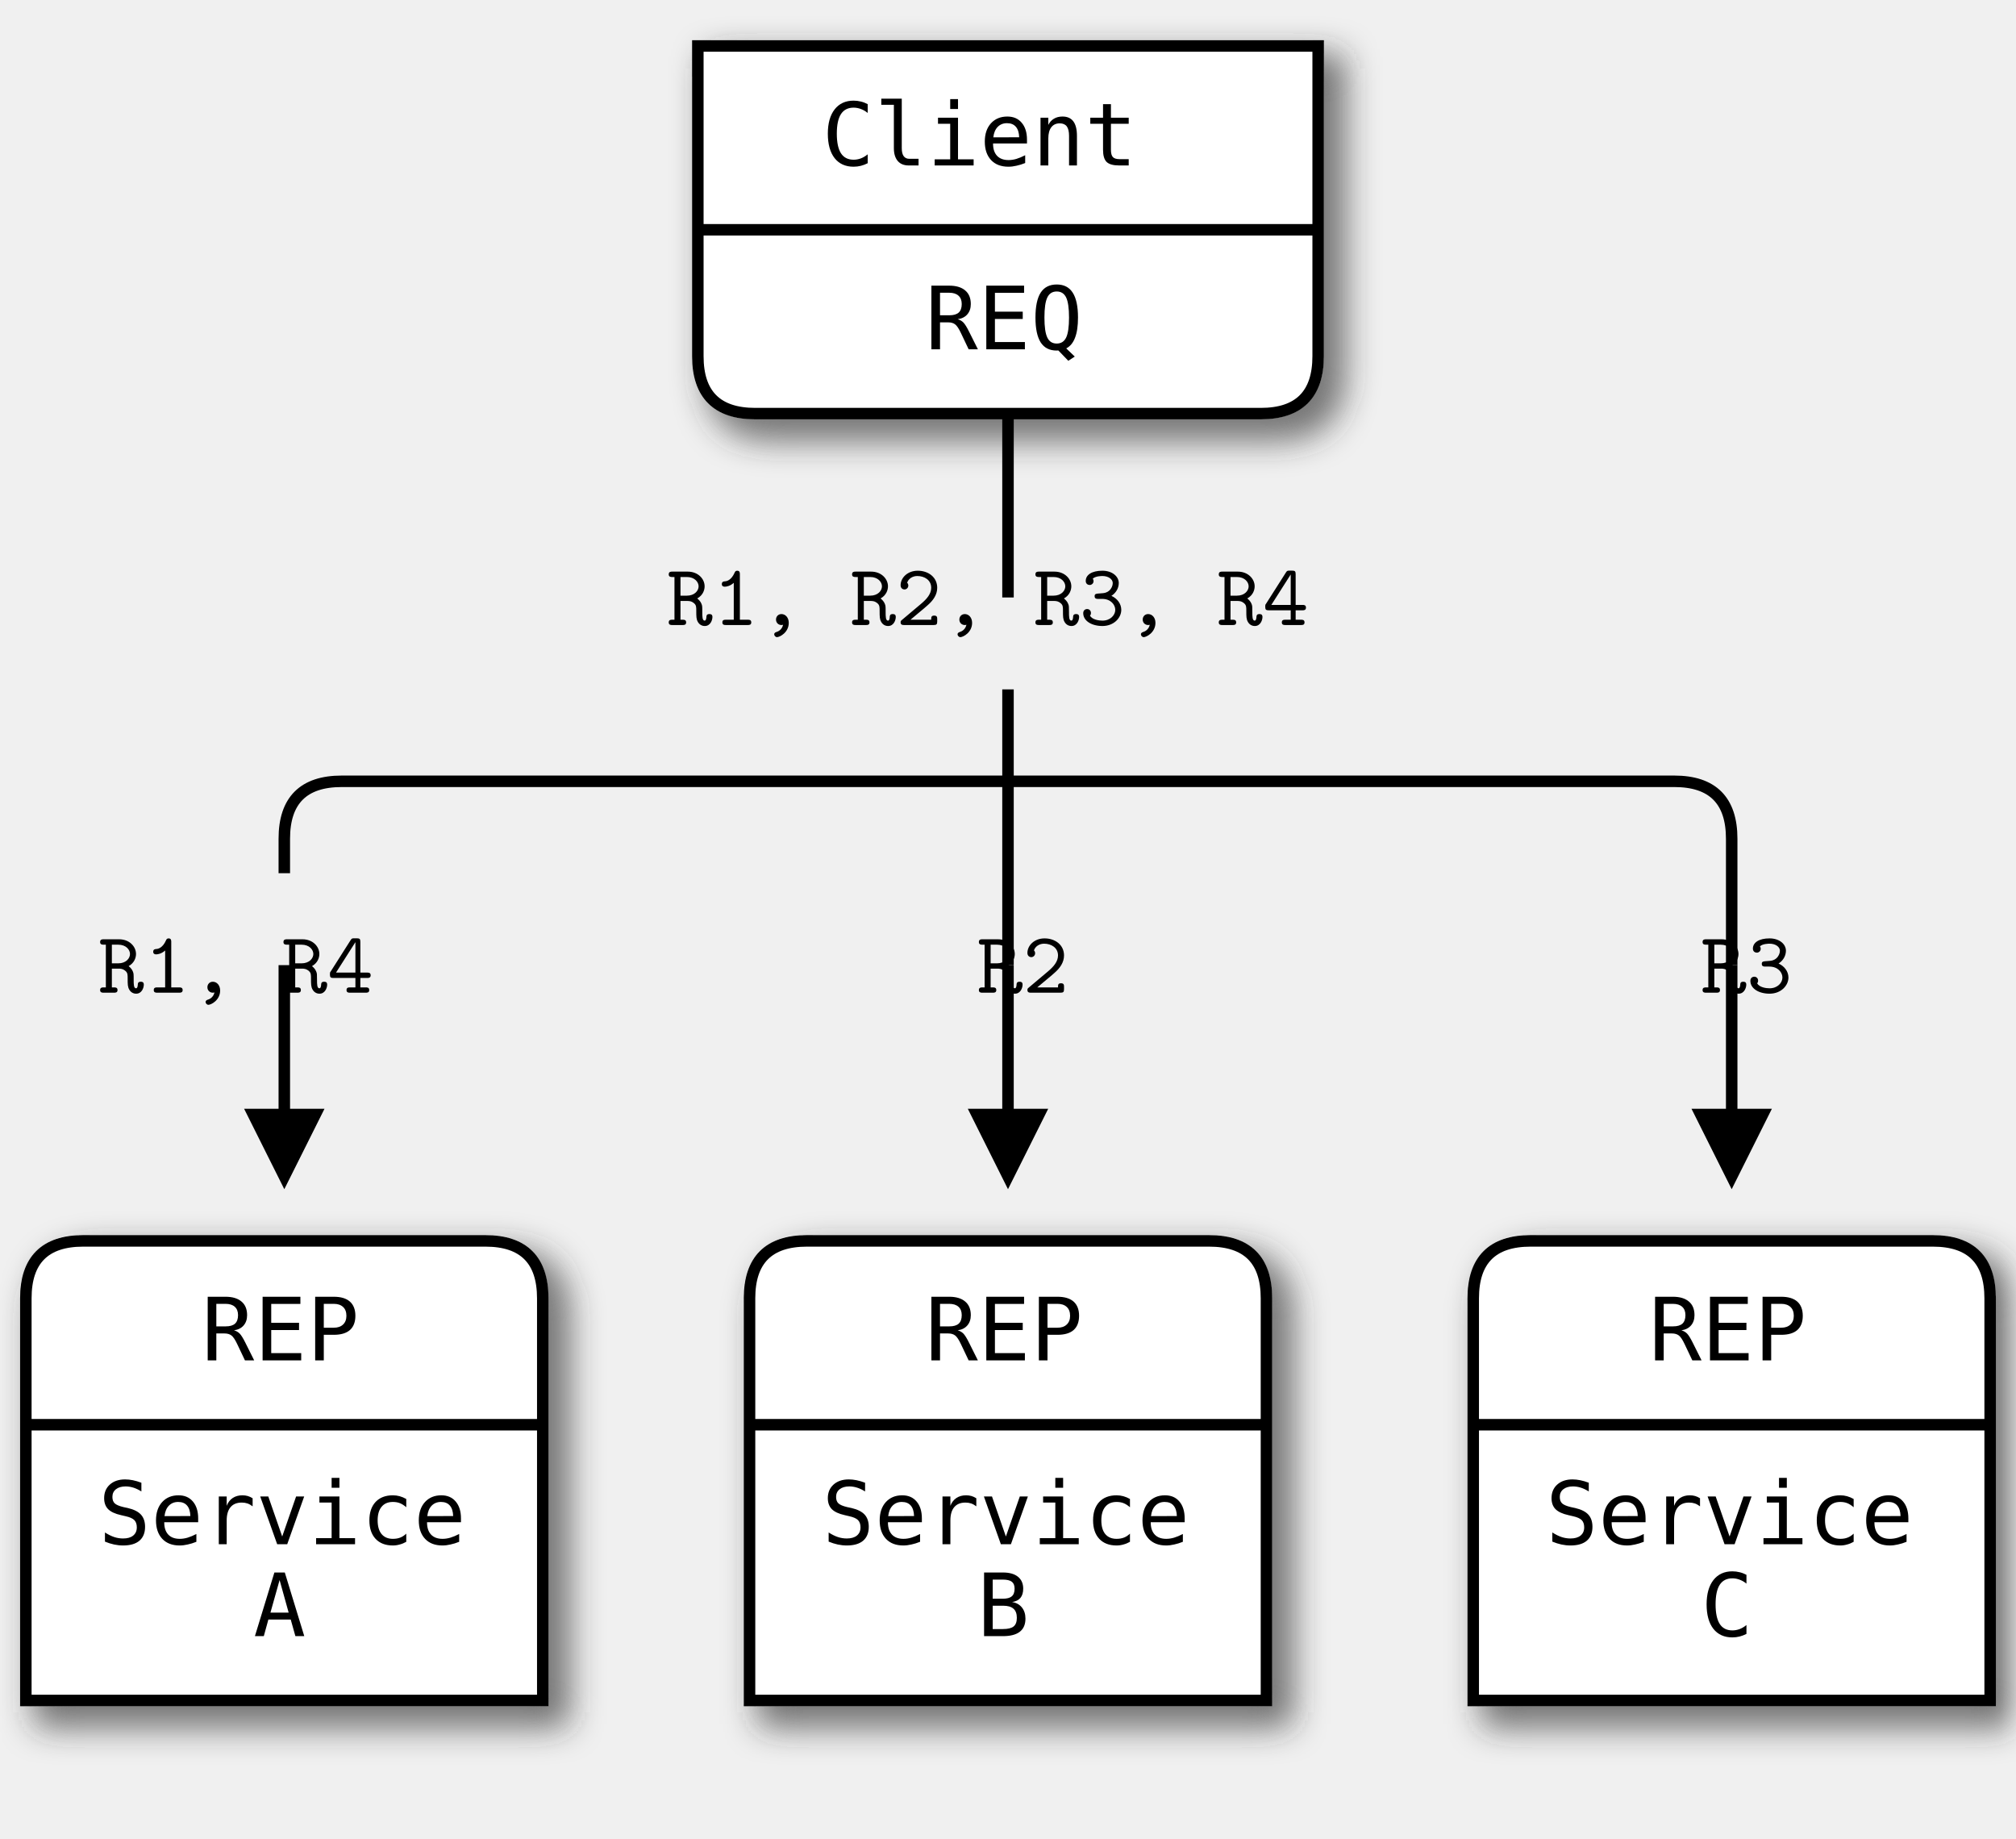
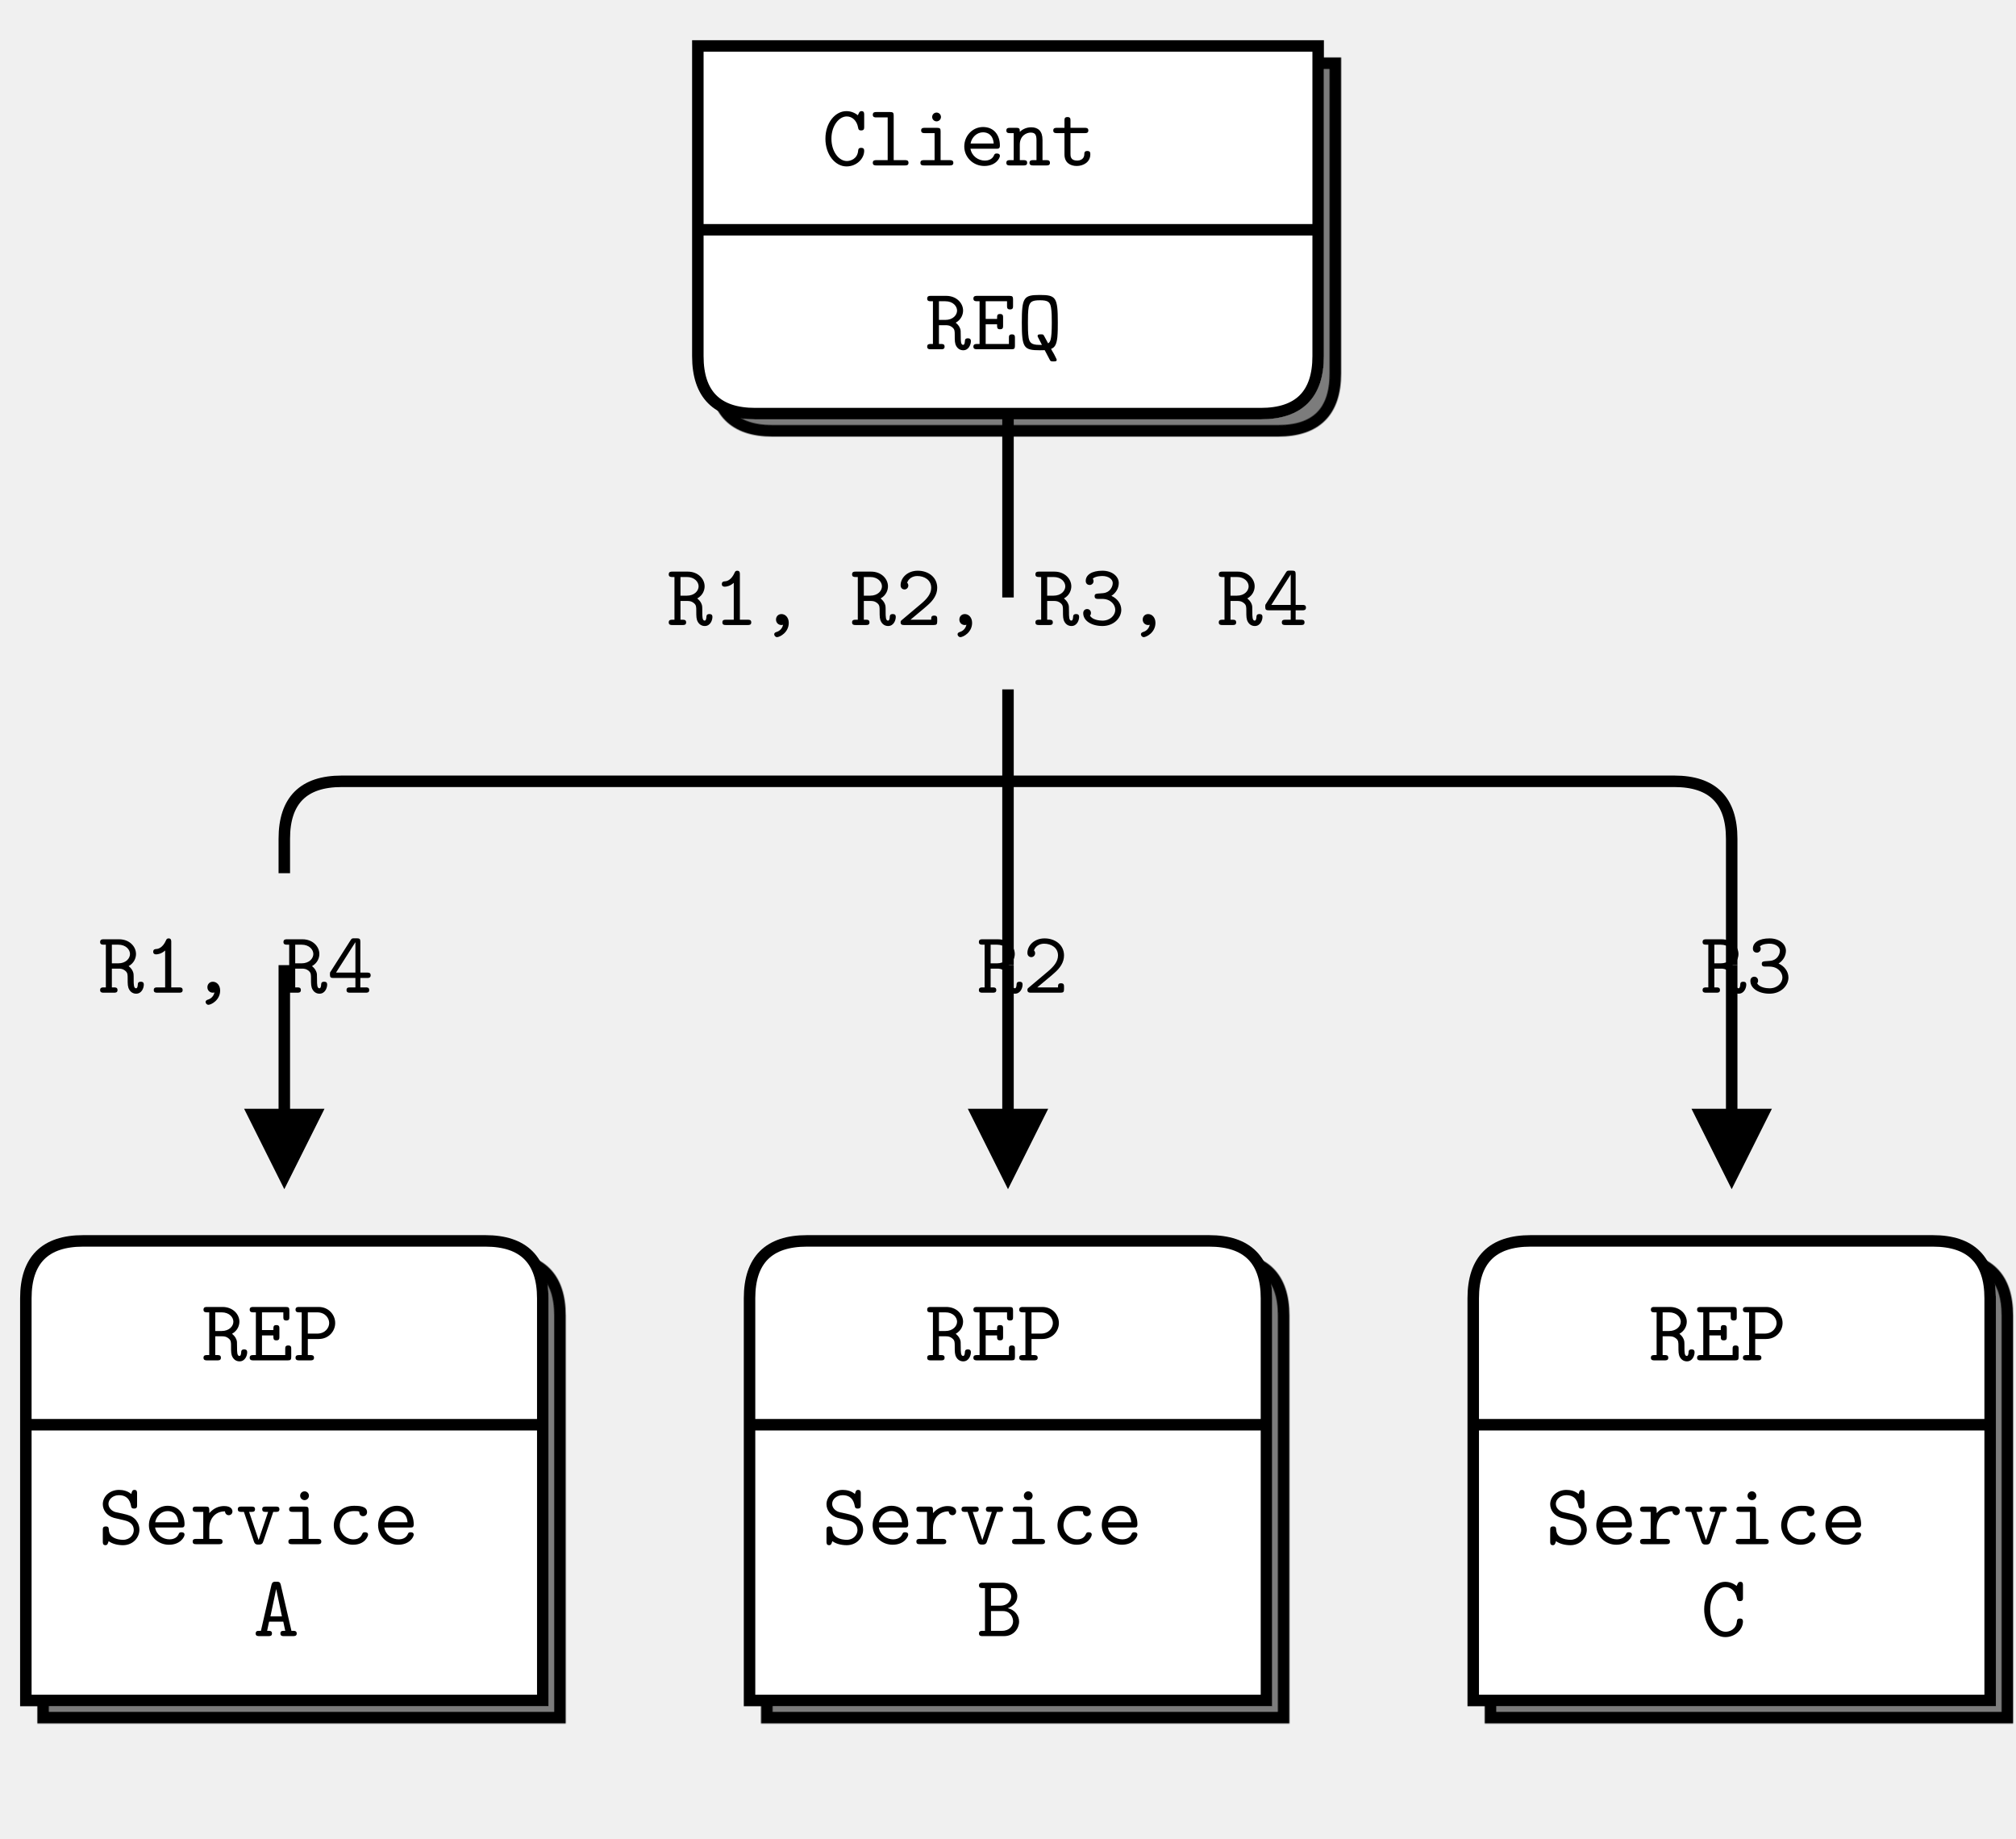
<svg xmlns="http://www.w3.org/2000/svg" width="351px" height="320px" version="1.1">
  <defs>
    <filter id="dsFilter" width="150%" height="150%">
      <feOffset result="offOut" in="SourceGraphic" dx="3" dy="3" />
      <feColorMatrix result="matrixOut" in="offOut" type="matrix" values="0.2 0 0 0 0 0 0.2 0 0 0 0 0 0.2 0 0 0 0 0 1 0" />
-       <feGaussianBlur result="blurOut" in="matrixOut" stdDeviation="3" />
-       <feBlend in="SourceGraphic" in2="blurOut" mode="normal" />
+       <feBlend in="SourceGraphic" in2="matrixOut" mode="normal" />
    </filter>
    <marker id="iPointer" viewBox="0 0 10 10" refX="5" refY="5" markerUnits="strokeWidth" markerWidth="8" markerHeight="7" orient="auto">
      <path d="M 10 0 L 10 10 L 0 5 z" />
    </marker>
    <marker id="Pointer" viewBox="0 0 10 10" refX="5" refY="5" markerUnits="strokeWidth" markerWidth="8" markerHeight="7" orient="auto">
      <path d="M 0 0 L 10 5 L 0 10 z" />
    </marker>
  </defs>
  <g id="boxes" stroke="black" stroke-width="2" fill="none">
    <g id="group0">
      <path id="path0" filter="url(#dsFilter)" fill="#fff" d="M 121.5 8 L 229.5 8 L 229.5 62 Q 229.5 72 219.5 72 L 131.5 72 Q 121.5 72 121.5 62 Z" />
-       <text x="143.1" y="28.8" id="text0" fill="#000" stroke="none" style="font-family:Consolas,Monaco,Anonymous Pro,Anonymous,Bitstream Sans Mono,monospace;font-size:15.2px">Client </text>
-       <text x="161.1" y="60.8" id="text0" fill="#000" stroke="none" style="font-family:Consolas,Monaco,Anonymous Pro,Anonymous,Bitstream Sans Mono,monospace;font-size:15.2px">REQ </text>
+       <text x="143.1" y="28.8" id="text0" fill="#000" stroke="none" style="font-family:LMMono10,monospace;font-size:15.2px">Client </text>
+       <text x="161.1" y="60.8" id="text0" fill="#000" stroke="none" style="font-family:LMMono10,monospace;font-size:15.2px">REQ </text>
    </g>
    <g id="group10">
      <path id="path10" filter="url(#dsFilter)" fill="#fff" d="M 4.5 226 Q 4.5 216 14.5 216 L 84.5 216 Q 94.5 216 94.5 226 L 94.5 296 L 4.5 296 Z" />
-       <text x="35.1" y="236.8" id="text10" fill="#000" stroke="none" style="font-family:Consolas,Monaco,Anonymous Pro,Anonymous,Bitstream Sans Mono,monospace;font-size:15.2px">REP </text>
-       <text x="17.1" y="268.8" id="text10" fill="#000" stroke="none" style="font-family:Consolas,Monaco,Anonymous Pro,Anonymous,Bitstream Sans Mono,monospace;font-size:15.2px">Service </text>
-       <text x="44.1" y="284.8" id="text10" fill="#000" stroke="none" style="font-family:Consolas,Monaco,Anonymous Pro,Anonymous,Bitstream Sans Mono,monospace;font-size:15.2px">A</text>
+       <text x="35.1" y="236.8" id="text10" fill="#000" stroke="none" style="font-family:LMMono10,monospace;font-size:15.2px">REP </text>
+       <text x="17.1" y="268.8" id="text10" fill="#000" stroke="none" style="font-family:LMMono10,monospace;font-size:15.2px">Service </text>
+       <text x="44.1" y="284.8" id="text10" fill="#000" stroke="none" style="font-family:LMMono10,monospace;font-size:15.2px">A</text>
    </g>
    <g id="group12">
      <path id="path12" filter="url(#dsFilter)" fill="#fff" d="M 130.5 226 Q 130.5 216 140.5 216 L 210.5 216 Q 220.5 216 220.5 226 L 220.5 296 L 130.5 296 Z" />
-       <text x="161.1" y="236.8" id="text12" fill="#000" stroke="none" style="font-family:Consolas,Monaco,Anonymous Pro,Anonymous,Bitstream Sans Mono,monospace;font-size:15.2px">REP </text>
-       <text x="143.1" y="268.8" id="text12" fill="#000" stroke="none" style="font-family:Consolas,Monaco,Anonymous Pro,Anonymous,Bitstream Sans Mono,monospace;font-size:15.2px">Service </text>
-       <text x="170.1" y="284.8" id="text12" fill="#000" stroke="none" style="font-family:Consolas,Monaco,Anonymous Pro,Anonymous,Bitstream Sans Mono,monospace;font-size:15.2px">B</text>
+       <text x="161.1" y="236.8" id="text12" fill="#000" stroke="none" style="font-family:LMMono10,monospace;font-size:15.2px">REP </text>
+       <text x="143.1" y="268.8" id="text12" fill="#000" stroke="none" style="font-family:LMMono10,monospace;font-size:15.2px">Service </text>
+       <text x="170.1" y="284.8" id="text12" fill="#000" stroke="none" style="font-family:LMMono10,monospace;font-size:15.2px">B</text>
    </g>
    <g id="group14">
      <path id="path14" filter="url(#dsFilter)" fill="#fff" d="M 256.5 226 Q 256.5 216 266.5 216 L 336.5 216 Q 346.5 216 346.5 226 L 346.5 296 L 256.5 296 Z" />
-       <text x="287.1" y="236.8" id="text14" fill="#000" stroke="none" style="font-family:Consolas,Monaco,Anonymous Pro,Anonymous,Bitstream Sans Mono,monospace;font-size:15.2px">REP </text>
-       <text x="269.1" y="268.8" id="text14" fill="#000" stroke="none" style="font-family:Consolas,Monaco,Anonymous Pro,Anonymous,Bitstream Sans Mono,monospace;font-size:15.2px">Service </text>
-       <text x="296.1" y="284.8" id="text14" fill="#000" stroke="none" style="font-family:Consolas,Monaco,Anonymous Pro,Anonymous,Bitstream Sans Mono,monospace;font-size:15.2px">C</text>
+       <text x="287.1" y="236.8" id="text14" fill="#000" stroke="none" style="font-family:LMMono10,monospace;font-size:15.2px">REP </text>
+       <text x="269.1" y="268.8" id="text14" fill="#000" stroke="none" style="font-family:LMMono10,monospace;font-size:15.2px">Service </text>
+       <text x="296.1" y="284.8" id="text14" fill="#000" stroke="none" style="font-family:LMMono10,monospace;font-size:15.2px">C</text>
    </g>
  </g>
  <g id="lines" stroke="black" stroke-width="2" fill="none">
    <g id="group43">
      <path id="path43" d="M 4.5 248 L 94.5 248 " />
    </g>
    <g id="group138">
      <path id="path138" d="M 49.5 152 L 49.5 146 Q 49.5 136 59.5 136 L 175.5 136 L 291.5 136 Q 301.5 136 301.5 146 L 301.5 168 " />
    </g>
    <g id="group141">
      <path id="path141" marker-start="url(#iPointer)" d="M 49.5 200 L 49.5 168 " />
    </g>
    <g id="group291">
      <path id="path291" d="M 121.5 40 L 229.5 40 " />
    </g>
    <g id="group325">
      <path id="path325" d="M 130.5 248 L 220.5 248 " />
    </g>
    <g id="group415">
      <path id="path415" d="M 175.5 72 L 175.5 104 " />
    </g>
    <g id="group419">
      <path id="path419" d="M 175.5 120 L 175.5 136 L 175.5 168 " />
    </g>
    <g id="group424">
      <path id="path424" marker-start="url(#iPointer)" d="M 175.5 200 L 175.5 168 " />
    </g>
    <g id="group607">
      <path id="path607" d="M 256.5 248 L 346.5 248 " />
    </g>
    <g id="group705">
      <path id="path705" marker-start="url(#iPointer)" d="M 301.5 200 L 301.5 168 " />
    </g>
  </g>
  <g id="text" fill="black" style="font-family:LMMono10,monospace;font-size:15.2px">
    <text x="116.1" y="108.8" id="text2" fill="#000">R1, R2, R3, R4</text>
    <text x="17.1" y="172.8" id="text3" fill="#000">R1, R4 </text>
    <text x="170.1" y="172.8" id="text4" fill="#000">R2 </text>
    <text x="296.1" y="172.8" id="text5" fill="#000">R3</text>
  </g>
</svg>
